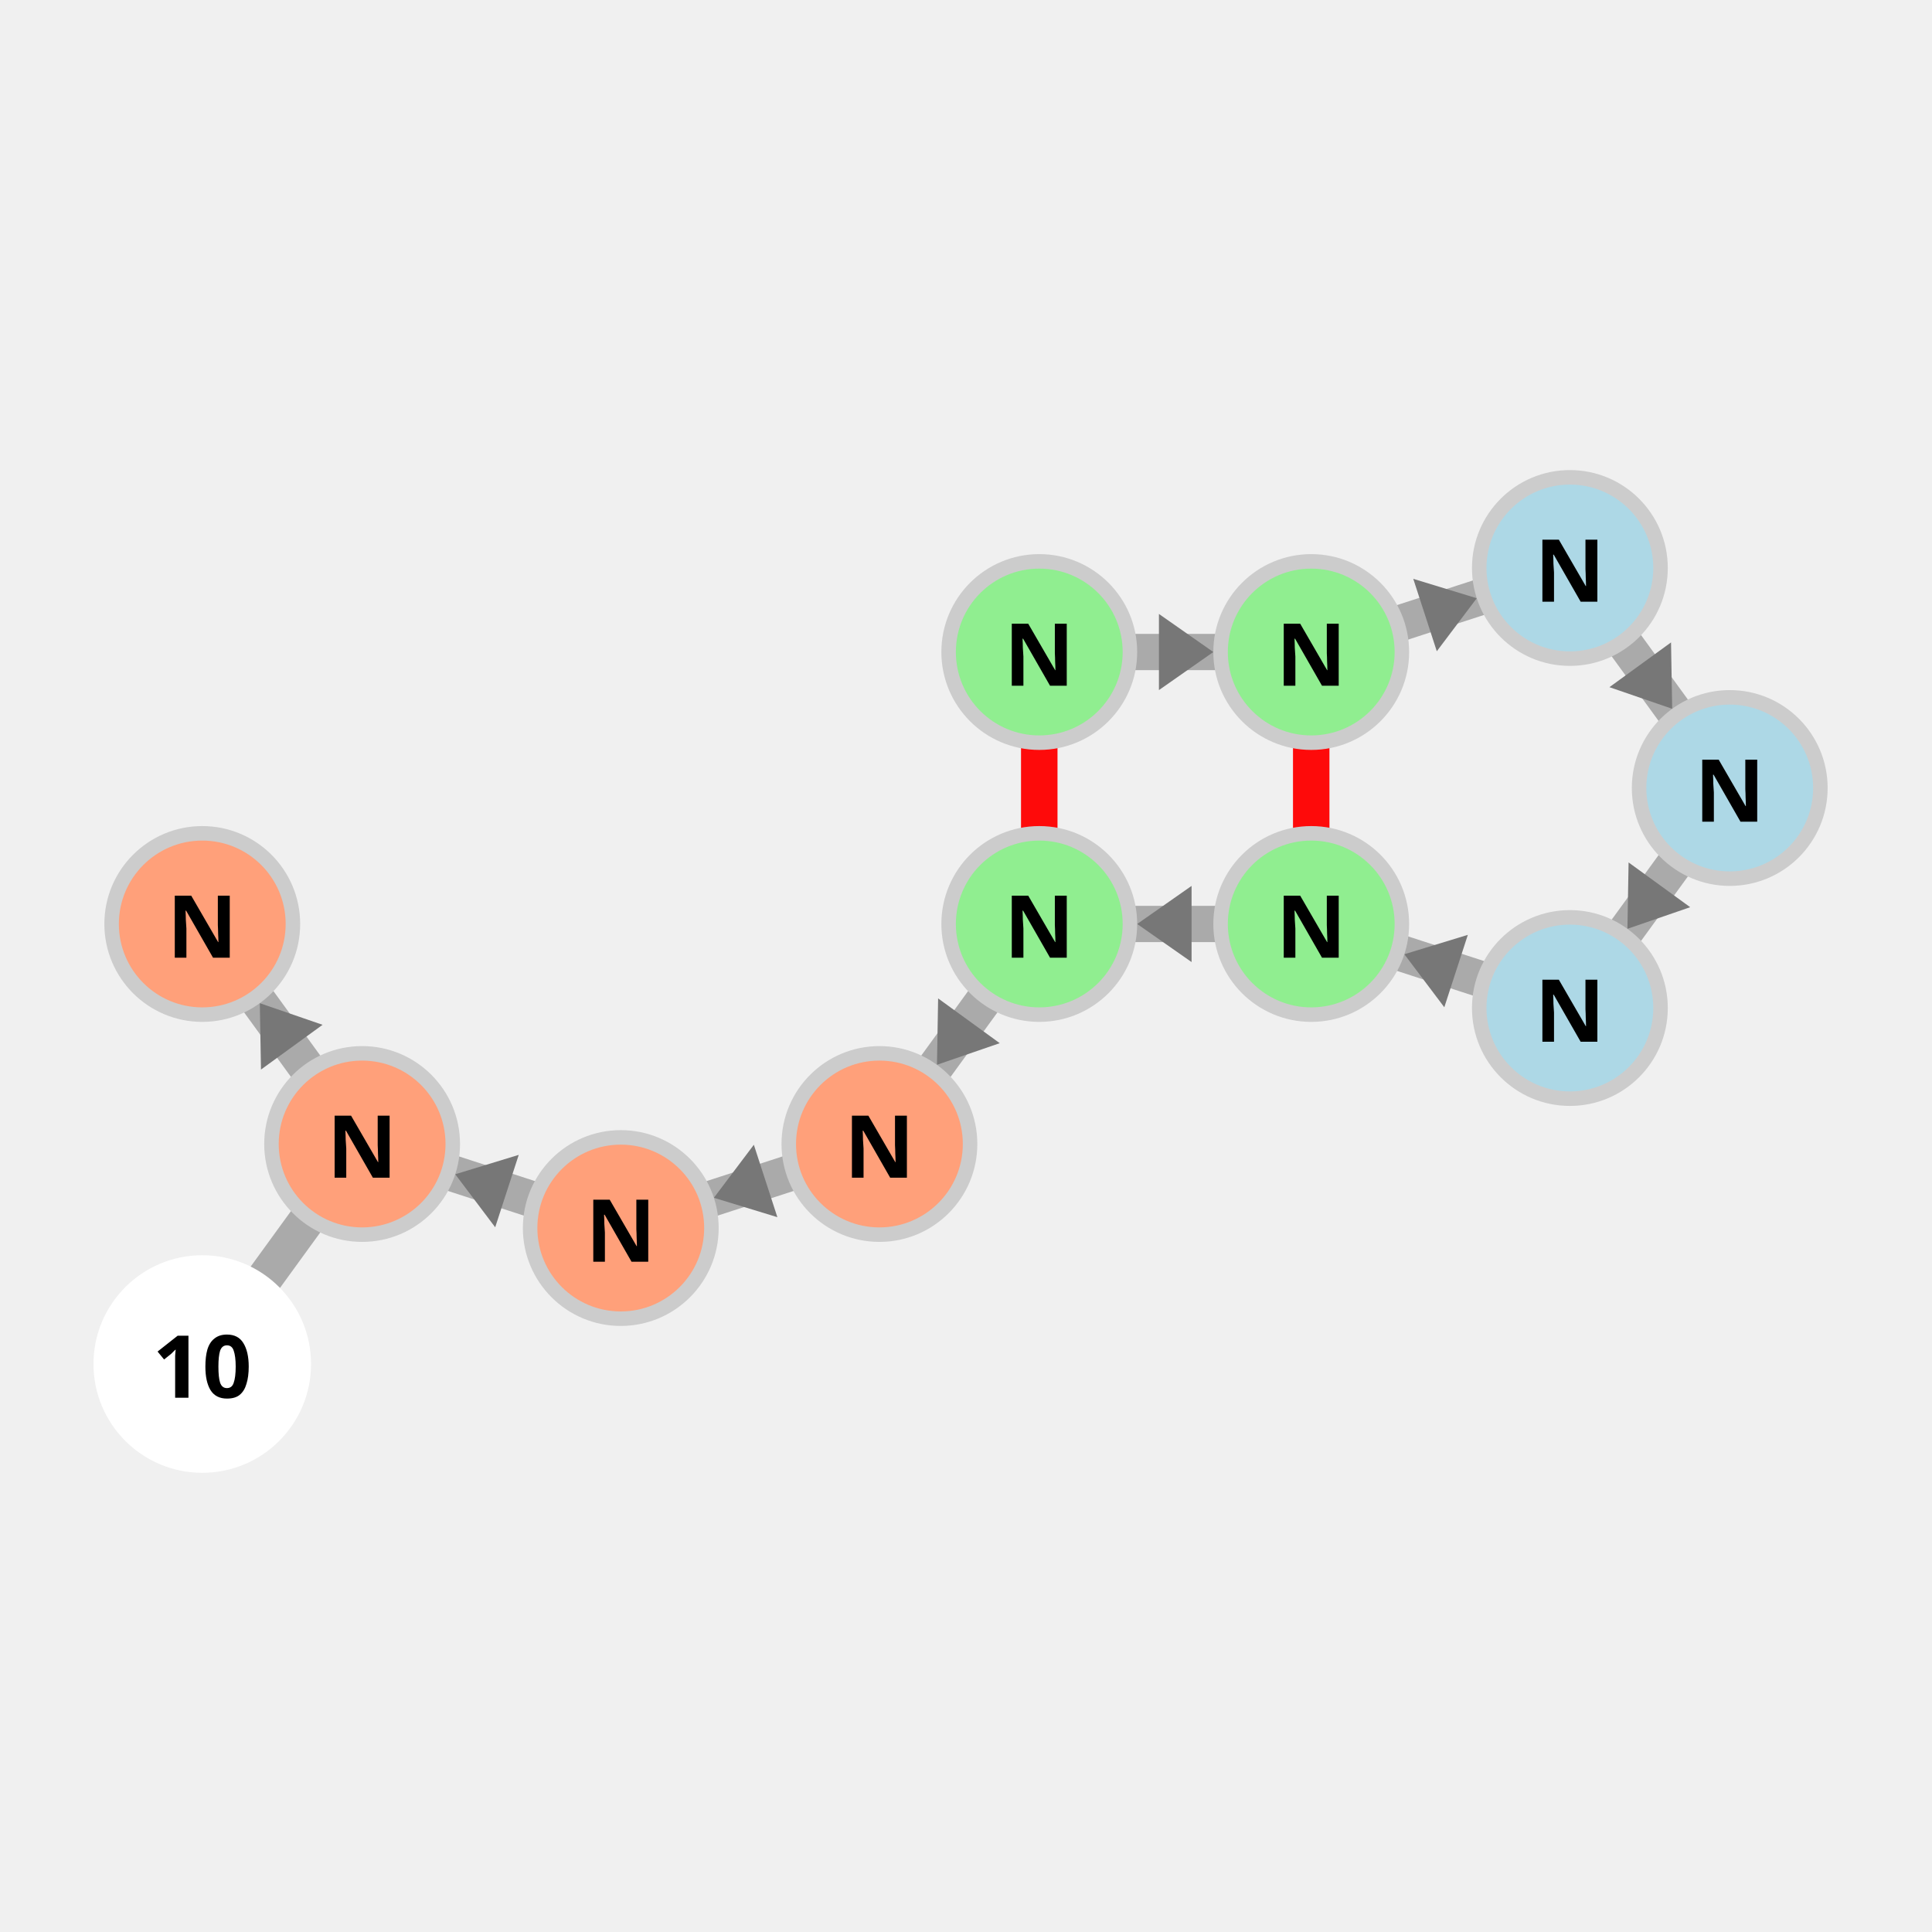
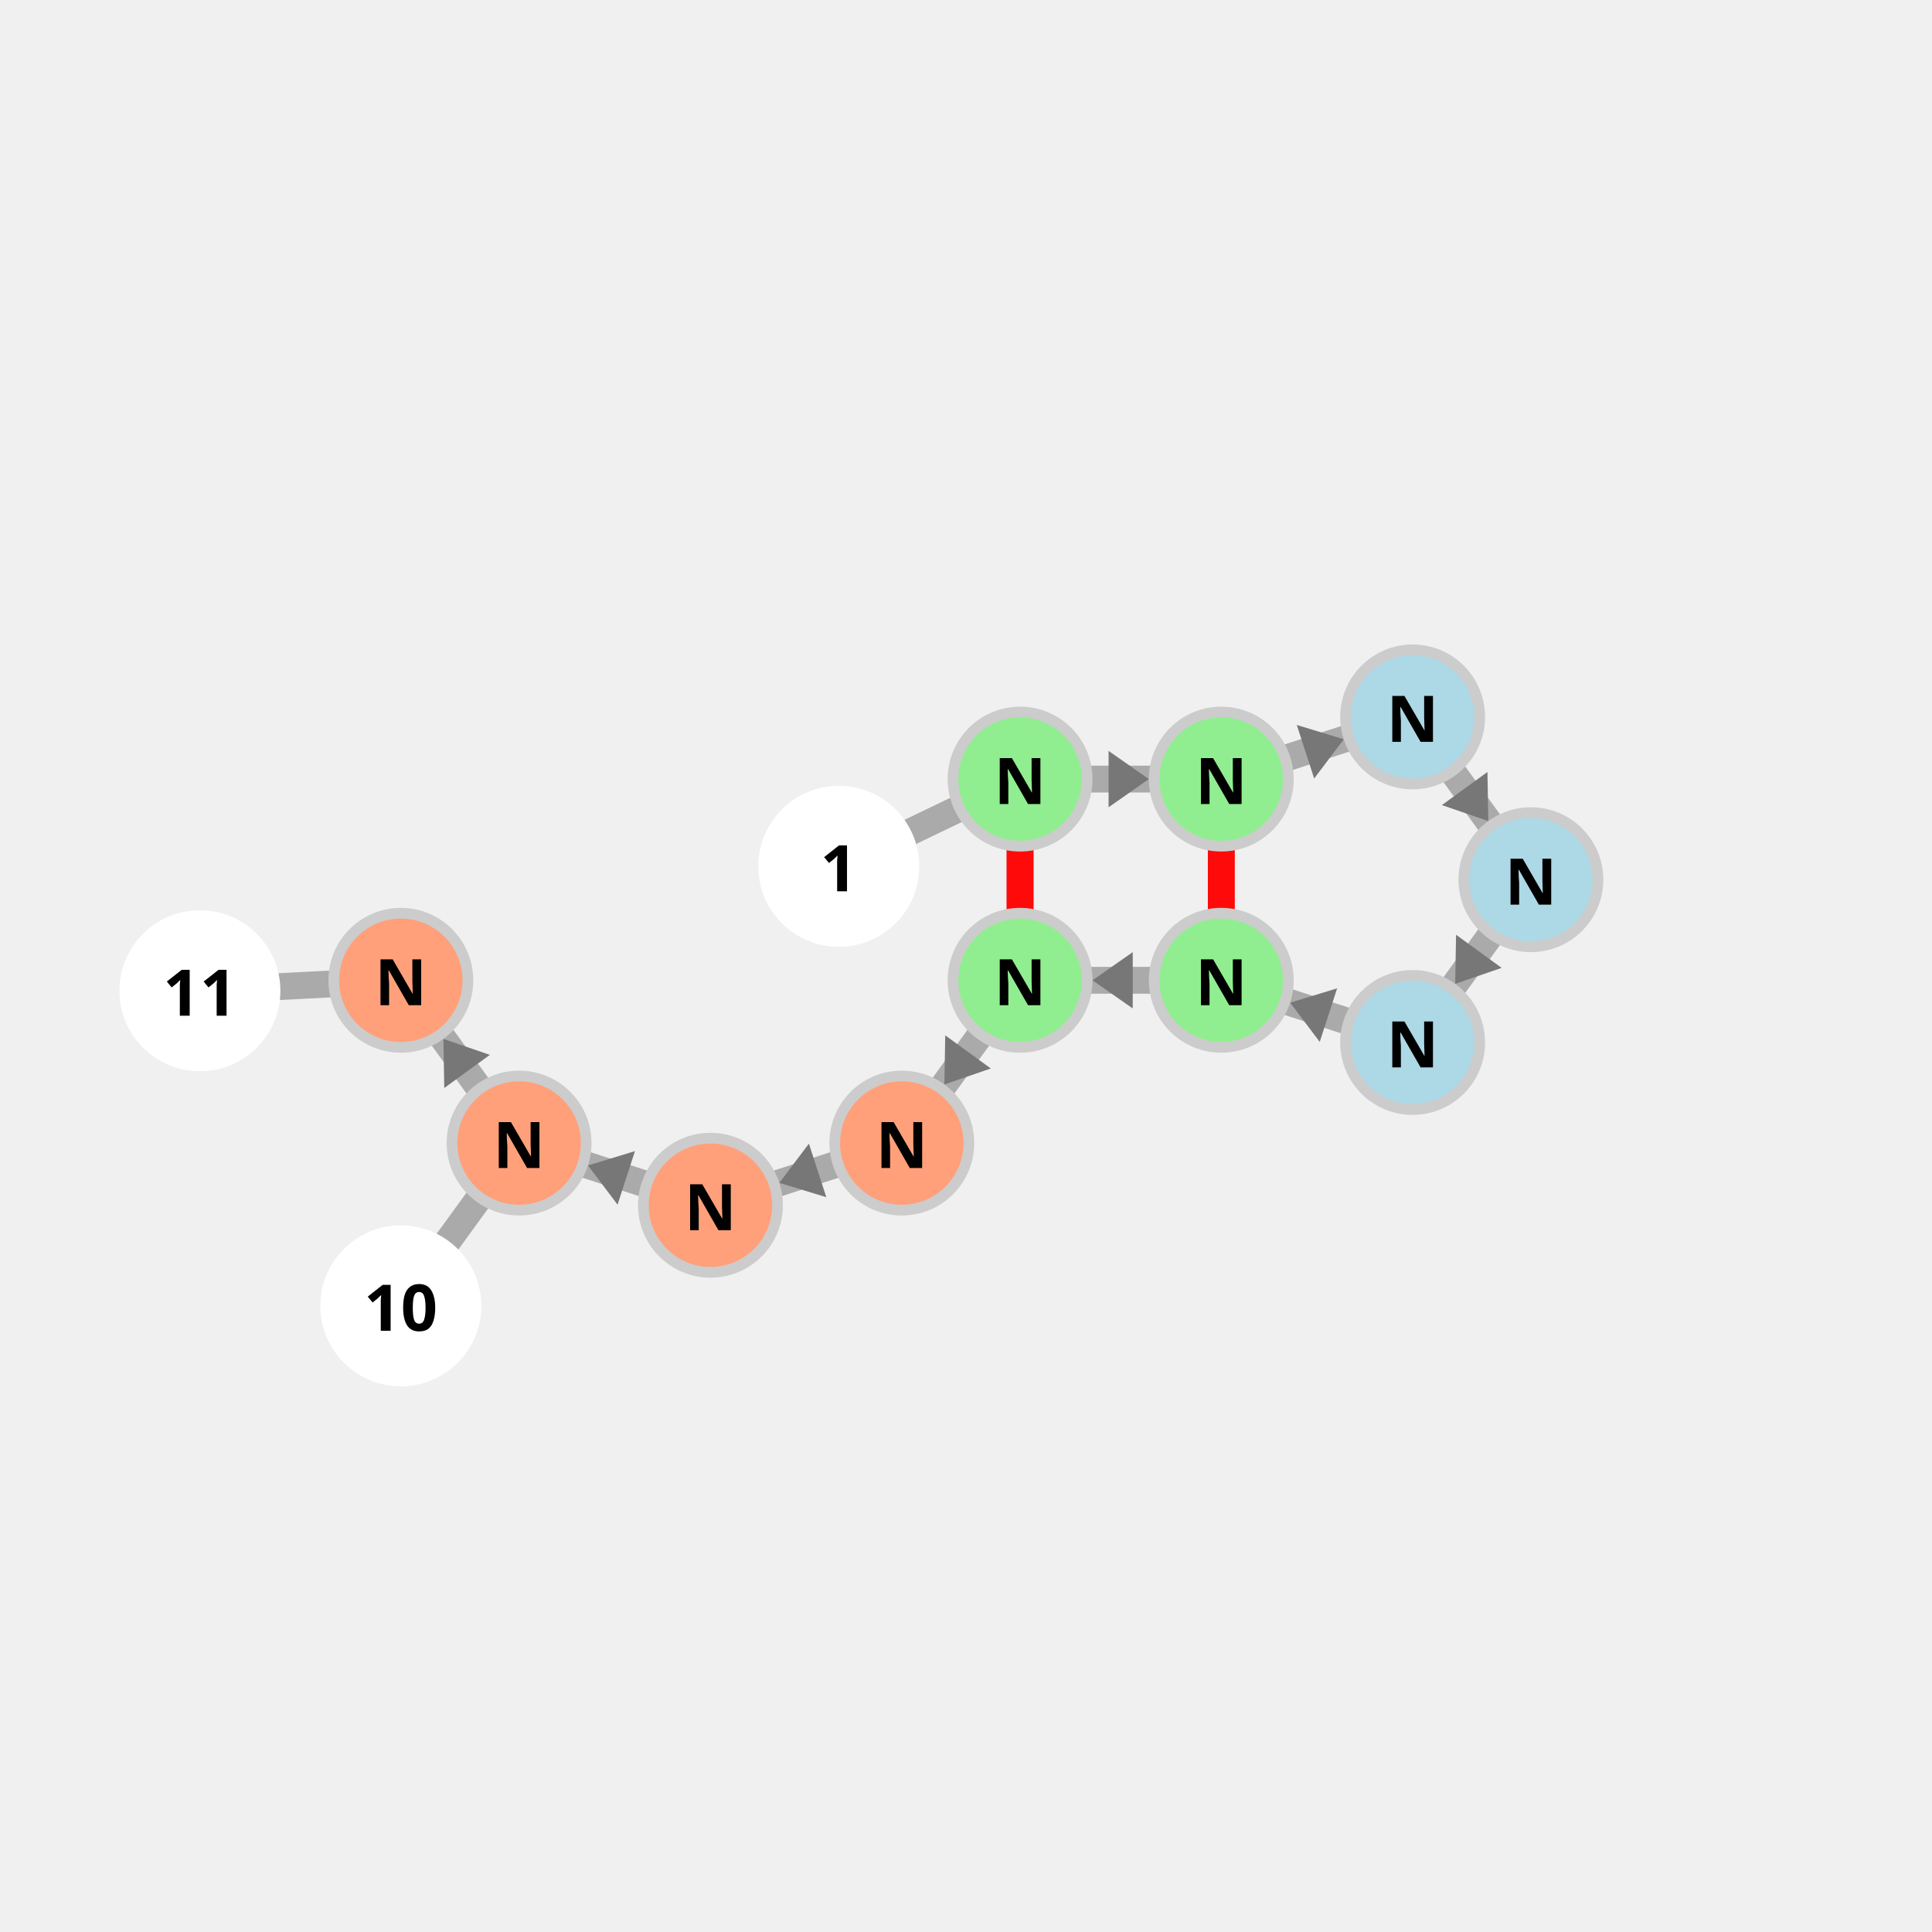
<svg xmlns="http://www.w3.org/2000/svg" viewBox="0 0 300 300">
  <style type="text/css">
 circle.fornac-node, polygon.fornac-node {
  stroke: #ccc;
  stroke-width: 0.8;
  opacity: 1;
  fill: white;
}

path.fornac-directionArrow {
  fill: #777;
  stroke: none;
  stroke-width: 0.8px;
}

g.fornac-plot {
    /* outline: 1px solid red; */
}

circle.fornac-node[base_type="a"] {
  fill: #dbdb8d;
}

circle.fornac-node[base_type="c"] {
  fill: #98df8a;
}

circle.fornac-node[base_type="g"] {
  fill: #ff9896;
}

circle.fornac-node[base_type="u"], circle.fornac-node[base_type="t"] {
  fill: #aec7e8;
}

.fornac-node &gt; text {
     pointer-events: none;
 }

circle.fornac-node[node_type="label"] {
    stroke: transparent;
    stroke-width: 0;
    fill: white;
    display: inline;
}

circle.fornac-node[node_type="protein"] {
    fill: gray;
    fill-opacity: 0.5;
    stroke-width: 4;
}

.fornac-selectedNode &gt; circle.fornac-node {
    stroke: red;
}

text.fornac-nodeLabel {
    font-weight: bold;
    font-family: Tahoma, Geneva, sans-serif;
    font-size: 0.4em;
    color: rgb(100,100,100);
    text-anchor: middle;
    alignment-baseline: middle;
    dominant-baseline: central;
    pointer-events: none;
    -webkit-touch-callout: none;
    -webkit-user-select: none;
    -khtml-user-select: none;
    -moz-user-select: none;
    -ms-user-select: none;
    user-select: none;
}

line.fornac-link {
  stroke: #999;
  stroke-opacity: 0.8;
  stroke-width: 2;
}

line.fornac-link[link_type="pseudoknot"] {
    stroke: red;
}

line.fornac-link[link_type="basepair"] {
  stroke: red;
}

line.fornac-link[link_type="intermolecule"] {
  stroke: blue;
}

line.fornac-link[link_type="chain_chain"] {
  stroke-dasharray: 3,3;
}

line.fornac-link[link_type="fake"] {
  stroke: green;
}

text.fornac-plotLabel {
    font-family: Tahoma, Geneva, sans-serif;
    font-weight: bolder;
    font-size: 1.2em;
    fill: rgba(200, 200, 200, 0.5);
    text-anchor: middle;
    alignment-baseline: central;
}

.fornac-transparent {
    fill: transparent;
    stroke-width: 0;
    stroke-opacity: 0;
    opacity: 0;
    visibility: hidden;
    pointer-events: none;
}

.fornac-dragLine {
  stroke: #999;
  stroke-width: 2;
  pointer-events: none;
}

.fornac-mouseEventHelper &gt; .extent {
  fill-opacity: .1;
  stroke: #fff;
  shape-rendering: crispEdges;
}

.d3-context-menu {
	position: absolute;
	display: none;
	background-color: #f2f2f2;
	border-radius: 4px;

	font-family: Arial, sans-serif;
	font-size: 14px;
	min-width: 150px;
	border: 1px solid #d4d4d4;

	z-index:1200;
}

.d3-context-menu ul {
	list-style-type: none;
	margin: 4px 0px;
	padding: 0px;
	cursor: default;
}

.d3-context-menu ul li {
	padding: 4px 16px;

	-webkit-touch-callout: none; /* iOS Safari */
	-webkit-user-select: none;   /* Chrome/Safari/Opera */
	-khtml-user-select: none;    /* Konqueror */
	-moz-user-select: none;      /* Firefox */
	-ms-user-select: none;       /* Internet Explorer/Edge */
	user-select: none;
}

.d3-context-menu ul li:hover {
	background-color: #4677f8;
	color: #fefefe;
}

.d3-context-menu-selected {
	background-color: #4677f8;
	color: #fefefe;
}

/*
	Header
*/

.d3-context-menu ul li.is-header
.d3-context-menu ul li.is-header:hover {
	background-color: #f2f2f2;
	color: #444;
	font-weight: bold;
	font-style: italic;
}

/*
	Disabled
*/

.d3-context-menu ul li.is-disabled
.d3-context-menu ul li.is-disabled:hover {
	background-color: #f2f2f2;
	color: #888;
	cursor: not-allowed;
}

/*
	Divider
*/

.d3-context-menu ul li.is-divider {
	padding: 0px 0px;
}

.d3-context-menu ul li.is-divider:hover {
	background-color: #f2f2f2;
}

.d3-context-menu ul hr {
	border: 0;
    height: 0;
    border-top: 1px solid rgba(0, 0, 0, 0.1);
    border-bottom: 1px solid rgba(255, 255, 255, 0.3);
}

/*# sourceMappingURL=fornac.css.map*/ 
</style>
-   <g class="fornac-plot" transform="translate(-120.1543,-180.2866)scale(2.815319,2.815319)">
+   <g class="fornac-plot" transform="translate(-49.88728,-87.30719)scale(2.082835,2.082835)">
    <g class="fornac-links">
      <line class="link fornac-link" x1="100" y1="100" x2="100" y2="115" link_type="basepair" pointer-events="all" />
      <line class="link fornac-link" x1="115" y1="100" x2="115" y2="115" link_type="basepair" pointer-events="all" />
      <line class="link fornac-link" x1="100" y1="100" x2="115" y2="100" link_type="backbone" pointer-events="all" />
      <line class="link fornac-link" x1="115" y1="100" x2="129.266" y2="95.365" link_type="backbone" pointer-events="all" />
      <line class="link fornac-link" x1="129.266" y1="95.365" x2="138.083" y2="107.5" link_type="backbone" pointer-events="all" />
      <line class="link fornac-link" x1="138.083" y1="107.5" x2="129.266" y2="119.635" link_type="backbone" pointer-events="all" />
      <line class="link fornac-link" x1="115" y1="115" x2="115" y2="100" link_type="basepair" pointer-events="all" />
      <line class="link fornac-link" x1="129.266" y1="119.635" x2="115" y2="115" link_type="backbone" pointer-events="all" />
      <line class="link fornac-link" x1="100" y1="115" x2="100" y2="100" link_type="basepair" pointer-events="all" />
      <line class="link fornac-link" x1="115" y1="115" x2="100" y2="115" link_type="backbone" pointer-events="all" />
      <line class="link fornac-link" x1="100" y1="115" x2="91.183" y2="127.135" link_type="backbone" pointer-events="all" />
      <line class="link fornac-link" x1="91.183" y1="127.135" x2="76.917" y2="131.771" link_type="backbone" pointer-events="all" />
      <line class="link fornac-link" x1="76.917" y1="131.771" x2="62.652" y2="127.135" link_type="backbone" pointer-events="all" />
      <line class="link fornac-link" x1="62.652" y1="127.135" x2="53.835" y2="115" link_type="backbone" pointer-events="all" />
+       <line class="link fornac-link" x1="100" y1="100" x2="86.484" y2="106.505" link_type="label_link" pointer-events="all" />
+       <line class="link fornac-link" x1="115" y1="100" x2="112.653" y2="85.185" link_type="label_link" pointer-events="all" style="display:none" />
+       <line class="link fornac-link" x1="129.266" y1="95.365" x2="133.901" y2="81.099" link_type="label_link" pointer-events="all" style="display:none" />
+       <line class="link fornac-link" x1="138.083" y1="107.5" x2="153.083" y2="107.5" link_type="label_link" pointer-events="all" style="display:none" />
+       <line class="link fornac-link" x1="129.266" y1="119.635" x2="133.901" y2="133.901" link_type="label_link" pointer-events="all" style="display:none" />
+       <line class="link fornac-link" x1="115" y1="115" x2="112.653" y2="129.815" link_type="label_link" pointer-events="all" style="display:none" />
+       <line class="link fornac-link" x1="100" y1="115" x2="106.81" y2="128.365" link_type="label_link" pointer-events="all" style="display:none" />
+       <line class="link fornac-link" x1="91.183" y1="127.135" x2="100" y2="139.271" link_type="label_link" pointer-events="all" style="display:none" />
+       <line class="link fornac-link" x1="76.917" y1="131.771" x2="76.917" y2="146.771" link_type="label_link" pointer-events="all" style="display:none" />
      <line class="link fornac-link" x1="62.652" y1="127.135" x2="53.835" y2="139.271" link_type="label_link" pointer-events="all" />
+       <line class="link fornac-link" x1="53.835" y1="115" x2="38.855" y2="115.78" link_type="label_link" pointer-events="all" />
    </g>
    <g class="fornac-nodes">
      <g class="gnode" struct_name="empty" transform="translate(100,100)" num="n1" rnum="n11">
        <path class="fornac-directionArrow" node_num="1" />
        <circle class="fornac-node" node_type="nucleotide" node_num="1" r="5" style="fill: lightgreen;" />
        <text class="fornac-nodeLabel" label_type="nucleotide">N</text>
      </g>
      <g class="gnode" struct_name="empty" transform="translate(115,100)" num="n2" rnum="n10">
        <path class="fornac-directionArrow" node_num="2" d="M-8.4,-2.1L-5.4,0L-8.4,2.1" />
        <circle class="fornac-node" node_type="nucleotide" node_num="2" r="5" style="fill: lightgreen;" />
        <text class="fornac-nodeLabel" label_type="nucleotide">N</text>
      </g>
      <g class="gnode" struct_name="empty" transform="translate(129.2658,95.36475)" num="n3" rnum="n9">
        <path class="fornac-directionArrow" node_num="3" d="M-8.638,0.599L-5.136,1.669L-7.34,4.593" />
        <circle class="fornac-node" node_type="nucleotide" node_num="3" r="5" style="fill: lightblue;" />
        <text class="fornac-nodeLabel" label_type="nucleotide">N</text>
      </g>
      <g class="gnode" struct_name="empty" transform="translate(138.0826,107.5)" num="n4" rnum="n8">
        <path class="fornac-directionArrow" node_num="4" d="M-3.238,-8.03L-3.174,-4.369L-6.636,-5.561" />
        <circle class="fornac-node" node_type="nucleotide" node_num="4" r="5" style="fill: lightblue;" />
        <text class="fornac-nodeLabel" label_type="nucleotide">N</text>
      </g>
      <g class="gnode" struct_name="empty" transform="translate(129.2658,119.6353)" num="n5" rnum="n7">
        <path class="fornac-directionArrow" node_num="5" d="M6.636,-5.561L3.174,-4.369L3.238,-8.03" />
        <circle class="fornac-node" node_type="nucleotide" node_num="5" r="5" style="fill: lightblue;" />
        <text class="fornac-nodeLabel" label_type="nucleotide">N</text>
      </g>
      <g class="gnode" struct_name="empty" transform="translate(115,115)" num="n6" rnum="n6">
        <path class="fornac-directionArrow" node_num="6" d="M7.34,4.593L5.136,1.669L8.638,0.599" />
        <circle class="fornac-node" node_type="nucleotide" node_num="6" r="5" style="fill: lightgreen;" />
        <text class="fornac-nodeLabel" label_type="nucleotide">N</text>
      </g>
      <g class="gnode" struct_name="empty" transform="translate(100,115)" num="n7" rnum="n5">
        <path class="fornac-directionArrow" node_num="7" d="M8.4,2.1L5.4,0L8.4,-2.1" />
        <circle class="fornac-node" node_type="nucleotide" node_num="7" r="5" style="fill: lightgreen;" />
        <text class="fornac-nodeLabel" label_type="nucleotide">N</text>
      </g>
      <g class="gnode" struct_name="empty" transform="translate(91.18322,127.1353)" num="n8" rnum="n4">
        <path class="fornac-directionArrow" node_num="8" d="M6.636,-5.561L3.174,-4.369L3.238,-8.03" />
        <circle class="fornac-node" node_type="nucleotide" node_num="8" r="5" style="fill: lightsalmon;" />
        <text class="fornac-nodeLabel" label_type="nucleotide">N</text>
      </g>
      <g class="gnode" struct_name="empty" transform="translate(76.91737,131.7705)" num="n9" rnum="n3">
        <path class="fornac-directionArrow" node_num="9" d="M8.638,-0.599L5.136,-1.669L7.34,-4.593" />
        <circle class="fornac-node" node_type="nucleotide" node_num="9" r="5" style="fill: lightsalmon;" />
        <text class="fornac-nodeLabel" label_type="nucleotide">N</text>
      </g>
      <g class="gnode" struct_name="empty" transform="translate(62.65153,127.1353)" num="n10" rnum="n2">
        <path class="fornac-directionArrow" node_num="10" d="M7.34,4.593L5.136,1.669L8.638,0.599" />
        <circle class="fornac-node" node_type="nucleotide" node_num="10" r="5" style="fill: lightsalmon;" />
        <text class="fornac-nodeLabel" label_type="nucleotide">N</text>
      </g>
      <g class="gnode" struct_name="empty" transform="translate(53.83475,115)" num="n11" rnum="n1">
        <path class="fornac-directionArrow" node_num="11" d="M3.238,8.03L3.174,4.369L6.636,5.561" />
        <circle class="fornac-node" node_type="nucleotide" node_num="11" r="5" style="fill: lightsalmon;" />
        <text class="fornac-nodeLabel" label_type="nucleotide">N</text>
      </g>
+       <g class="gnode" struct_name="empty" transform="translate(86.48404,106.5053)" num="n-1" rnum="n13">
+         <circle class="fornac-node" r="6" node_type="label" node_num="-1" />
+         <text class="fornac-nodeLabel" label_type="label">1</text>
+       </g>
+       <g class="gnode" struct_name="empty" transform="translate(112.6535,85.18467)" num="n-1" rnum="n13" style="display:none">
+         <circle class="fornac-node" r="6" node_type="label" node_num="-1" />
+         <text class="fornac-nodeLabel" label_type="label">0</text>
+       </g>
+       <g class="gnode" struct_name="empty" transform="translate(133.9011,81.0989)" num="n-1" rnum="n13" style="display:none">
+         <circle class="fornac-node" r="6" node_type="label" node_num="-1" />
+         <text class="fornac-nodeLabel" label_type="label">0</text>
+       </g>
+       <g class="gnode" struct_name="empty" transform="translate(153.0826,107.5)" num="n-1" rnum="n13" style="display:none">
+         <circle class="fornac-node" r="6" node_type="label" node_num="-1" />
+         <text class="fornac-nodeLabel" label_type="label">0</text>
+       </g>
+       <g class="gnode" struct_name="empty" transform="translate(133.9011,133.9011)" num="n-1" rnum="n13" style="display:none">
+         <circle class="fornac-node" r="6" node_type="label" node_num="-1" />
+         <text class="fornac-nodeLabel" label_type="label">0</text>
+       </g>
+       <g class="gnode" struct_name="empty" transform="translate(112.6535,129.8153)" num="n-1" rnum="n13" style="display:none">
+         <circle class="fornac-node" r="6" node_type="label" node_num="-1" />
+         <text class="fornac-nodeLabel" label_type="label">0</text>
+       </g>
+       <g class="gnode" struct_name="empty" transform="translate(106.8099,128.3651)" num="n-1" rnum="n13" style="display:none">
+         <circle class="fornac-node" r="6" node_type="label" node_num="-1" />
+         <text class="fornac-nodeLabel" label_type="label">0</text>
+       </g>
+       <g class="gnode" struct_name="empty" transform="translate(100,139.2705)" num="n-1" rnum="n13" style="display:none">
+         <circle class="fornac-node" r="6" node_type="label" node_num="-1" />
+         <text class="fornac-nodeLabel" label_type="label">0</text>
+       </g>
+       <g class="gnode" struct_name="empty" transform="translate(76.91737,146.7705)" num="n-1" rnum="n13" style="display:none">
+         <circle class="fornac-node" r="6" node_type="label" node_num="-1" />
+         <text class="fornac-nodeLabel" label_type="label">0</text>
+       </g>
      <g class="gnode" struct_name="empty" transform="translate(53.83475,139.2705)" num="n-1" rnum="n13">
        <circle class="fornac-node" r="6" node_type="label" node_num="-1" />
        <text class="fornac-nodeLabel" label_type="label">10</text>
      </g>
-       <g class="gnode" transform="translate(107.5,107.5)" num="n-1" rnum="n13">
+       <g class="gnode" struct_name="empty" transform="translate(38.85507,115.7805)" num="n-1" rnum="n13">
+         <circle class="fornac-node" r="6" node_type="label" node_num="-1" />
+         <text class="fornac-nodeLabel" label_type="label">11</text>
+       </g>
+       <g class="gnode" transform="translate(107.5,107.5)" num="n-1" rnum="n13" style="display:none">
        <text class="fornac-nodeLabel" label_type="middle" />
      </g>
      <g class="gnode" transform="translate(53.83475,115)" num="n-3" rnum="n15">
        <text class="fornac-nodeLabel" label_type="middle" />
      </g>
      <g class="gnode" transform="translate(100,100)" num="n-2" rnum="n14">
        <text class="fornac-nodeLabel" label_type="middle" />
      </g>
-       <g class="gnode" transform="translate(80.76448,119.3402)" num="n-1" rnum="n13">
+       <g class="gnode" transform="translate(80.76448,119.3402)" num="n-1" rnum="n13" style="display:none">
        <text class="fornac-nodeLabel" label_type="middle" />
      </g>
      <g class="gnode" transform="translate(125.3229,107.5)" num="n-1" rnum="n13">
        <text class="fornac-nodeLabel" label_type="middle" />
      </g>
    </g>
  </g>
</svg>
